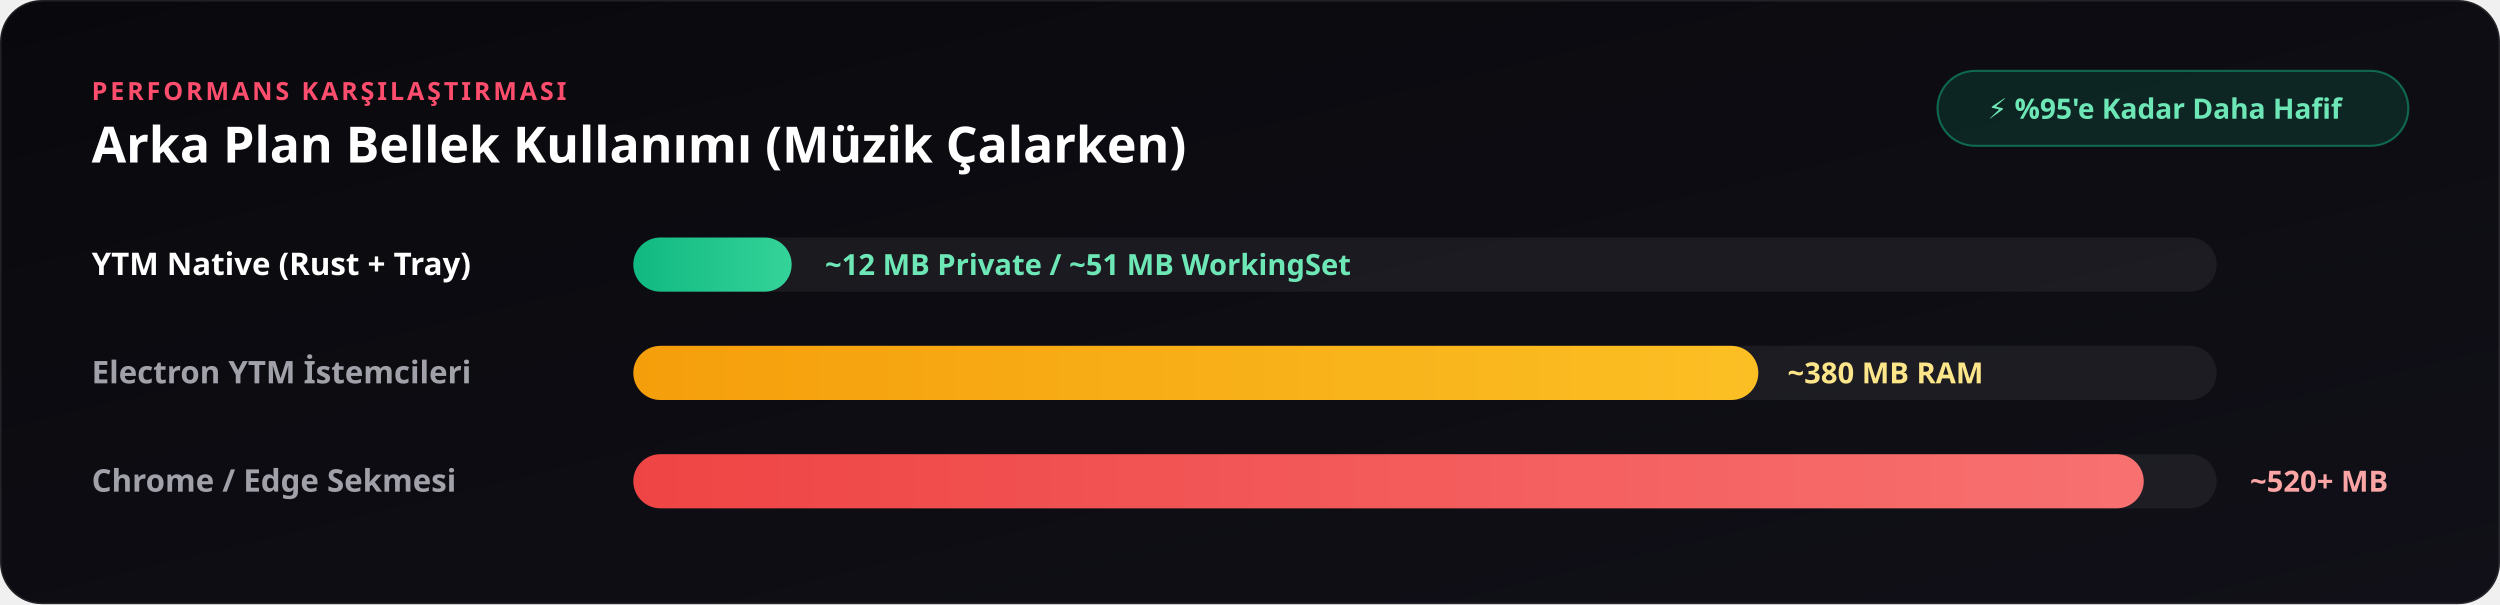
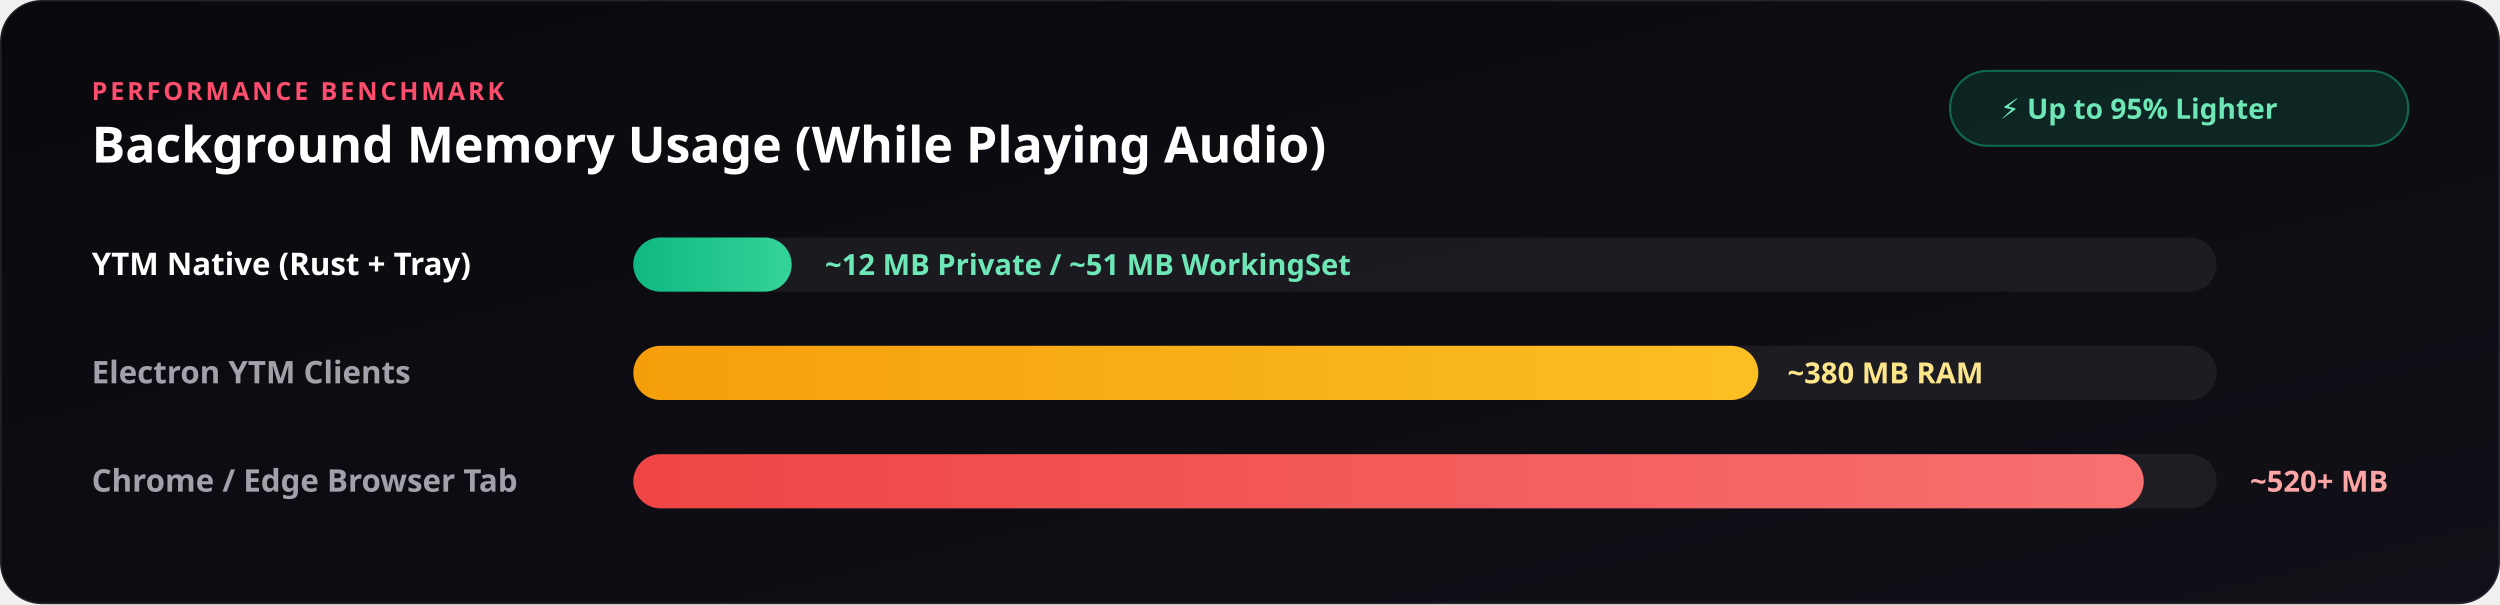
- <svg xmlns="http://www.w3.org/2000/svg" viewBox="0 0 1200 290" width="1200" height="290" role="img" aria-label="RAM Kullanım Karşılaştırması">
+ <svg xmlns="http://www.w3.org/2000/svg" viewBox="0 0 1200 290" width="1200" height="290" role="img" aria-label="Memory Usage Benchmark">
  <defs>
    <linearGradient id="bg2" x1="0%" y1="0%" x2="100%" y2="100%">
      <stop offset="0%" stop-color="#09090d" />
      <stop offset="100%" stop-color="#111018" />
    </linearGradient>
    <linearGradient id="barGreen" x1="0%" y1="0%" x2="100%" y2="0%">
      <stop offset="0%" stop-color="#10B981" />
      <stop offset="100%" stop-color="#34D399" />
    </linearGradient>
    <linearGradient id="barAmber" x1="0%" y1="0%" x2="100%" y2="0%">
      <stop offset="0%" stop-color="#F59E0B" />
      <stop offset="100%" stop-color="#FBBF24" />
    </linearGradient>
    <linearGradient id="barRed" x1="0%" y1="0%" x2="100%" y2="0%">
      <stop offset="0%" stop-color="#EF4444" />
      <stop offset="100%" stop-color="#F87171" />
    </linearGradient>
  </defs>
  <rect width="1200" height="290" rx="20" fill="url(#bg2)" stroke="#FFFFFF" stroke-opacity="0.10" stroke-width="1.5" />
-   <text x="44" y="48" fill="#FF4D6D" font-family="Segoe UI, sans-serif" font-size="12" font-weight="700" letter-spacing="1.4">PERFORMANS KARŞILAŞTIRMASI</text>
-   <text x="44" y="78" fill="#FFFFFF" font-family="Segoe UI, sans-serif" font-size="24" font-weight="800">Arka Plan Bellek Kullanımı (Müzik Çalarken)</text>
-   <rect x="930" y="34" width="226" height="36" rx="18" fill="#10B981" fill-opacity="0.15" stroke="#10B981" stroke-opacity="0.5" />
-   <text x="954" y="57" fill="#6EE7B7" font-family="Segoe UI, sans-serif" font-size="13.5" font-weight="700">⚡ %95'e Kadar Daha Hafif</text>
+   <text x="44" y="48" fill="#FF4D6D" font-family="Segoe UI, sans-serif" font-size="12" font-weight="700" letter-spacing="1.4">PERFORMANCE BENCHMARK</text>
+   <text x="44" y="78" fill="#FFFFFF" font-family="Segoe UI, sans-serif" font-size="24" font-weight="800">Background Memory Usage (While Playing Audio)</text>
+   <rect x="936" y="34" width="220" height="36" rx="18" fill="#10B981" fill-opacity="0.15" stroke="#10B981" stroke-opacity="0.5" />
+   <text x="960" y="57" fill="#6EE7B7" font-family="Segoe UI, sans-serif" font-size="13.5" font-weight="700">⚡ Up to 95% Lighter</text>
  <g transform="translate(44, 110)">
    <text x="0" y="22" fill="#FFFFFF" font-family="Segoe UI, sans-serif" font-size="15" font-weight="700">YTM Native (Rust + Tray)</text>
    <rect x="260" y="4" width="760" height="26" rx="13" fill="#FFFFFF" fill-opacity="0.06" />
    <rect x="260" y="4" width="76" height="26" rx="13" fill="url(#barGreen)" />
    <text x="352" y="22" fill="#6EE7B7" font-family="Segoe UI, sans-serif" font-size="14" font-weight="700">~12 MB Private  /  ~51 MB WorkingSet</text>
  </g>
  <g transform="translate(44, 162)">
-     <text x="0" y="22" fill="#A1A1AA" font-family="Segoe UI, sans-serif" font-size="15" font-weight="600">Electron YTM İstemcileri</text>
+     <text x="0" y="22" fill="#A1A1AA" font-family="Segoe UI, sans-serif" font-size="15" font-weight="600">Electron YTM Clients</text>
    <rect x="260" y="4" width="760" height="26" rx="13" fill="#FFFFFF" fill-opacity="0.06" />
    <rect x="260" y="4" width="540" height="26" rx="13" fill="url(#barAmber)" />
    <text x="814" y="22" fill="#FDE68A" font-family="Segoe UI, sans-serif" font-size="14" font-weight="700">~380 MB RAM</text>
  </g>
  <g transform="translate(44, 214)">
-     <text x="0" y="22" fill="#A1A1AA" font-family="Segoe UI, sans-serif" font-size="15" font-weight="600">Chrome / Edge Sekmesi</text>
+     <text x="0" y="22" fill="#A1A1AA" font-family="Segoe UI, sans-serif" font-size="15" font-weight="600">Chrome / Edge Browser Tab</text>
    <rect x="260" y="4" width="760" height="26" rx="13" fill="#FFFFFF" fill-opacity="0.06" />
    <rect x="260" y="4" width="725" height="26" rx="13" fill="url(#barRed)" />
    <text x="1036" y="22" fill="#FCA5A5" font-family="Segoe UI, sans-serif" font-size="14" font-weight="700">~520+ MB</text>
  </g>
</svg>
